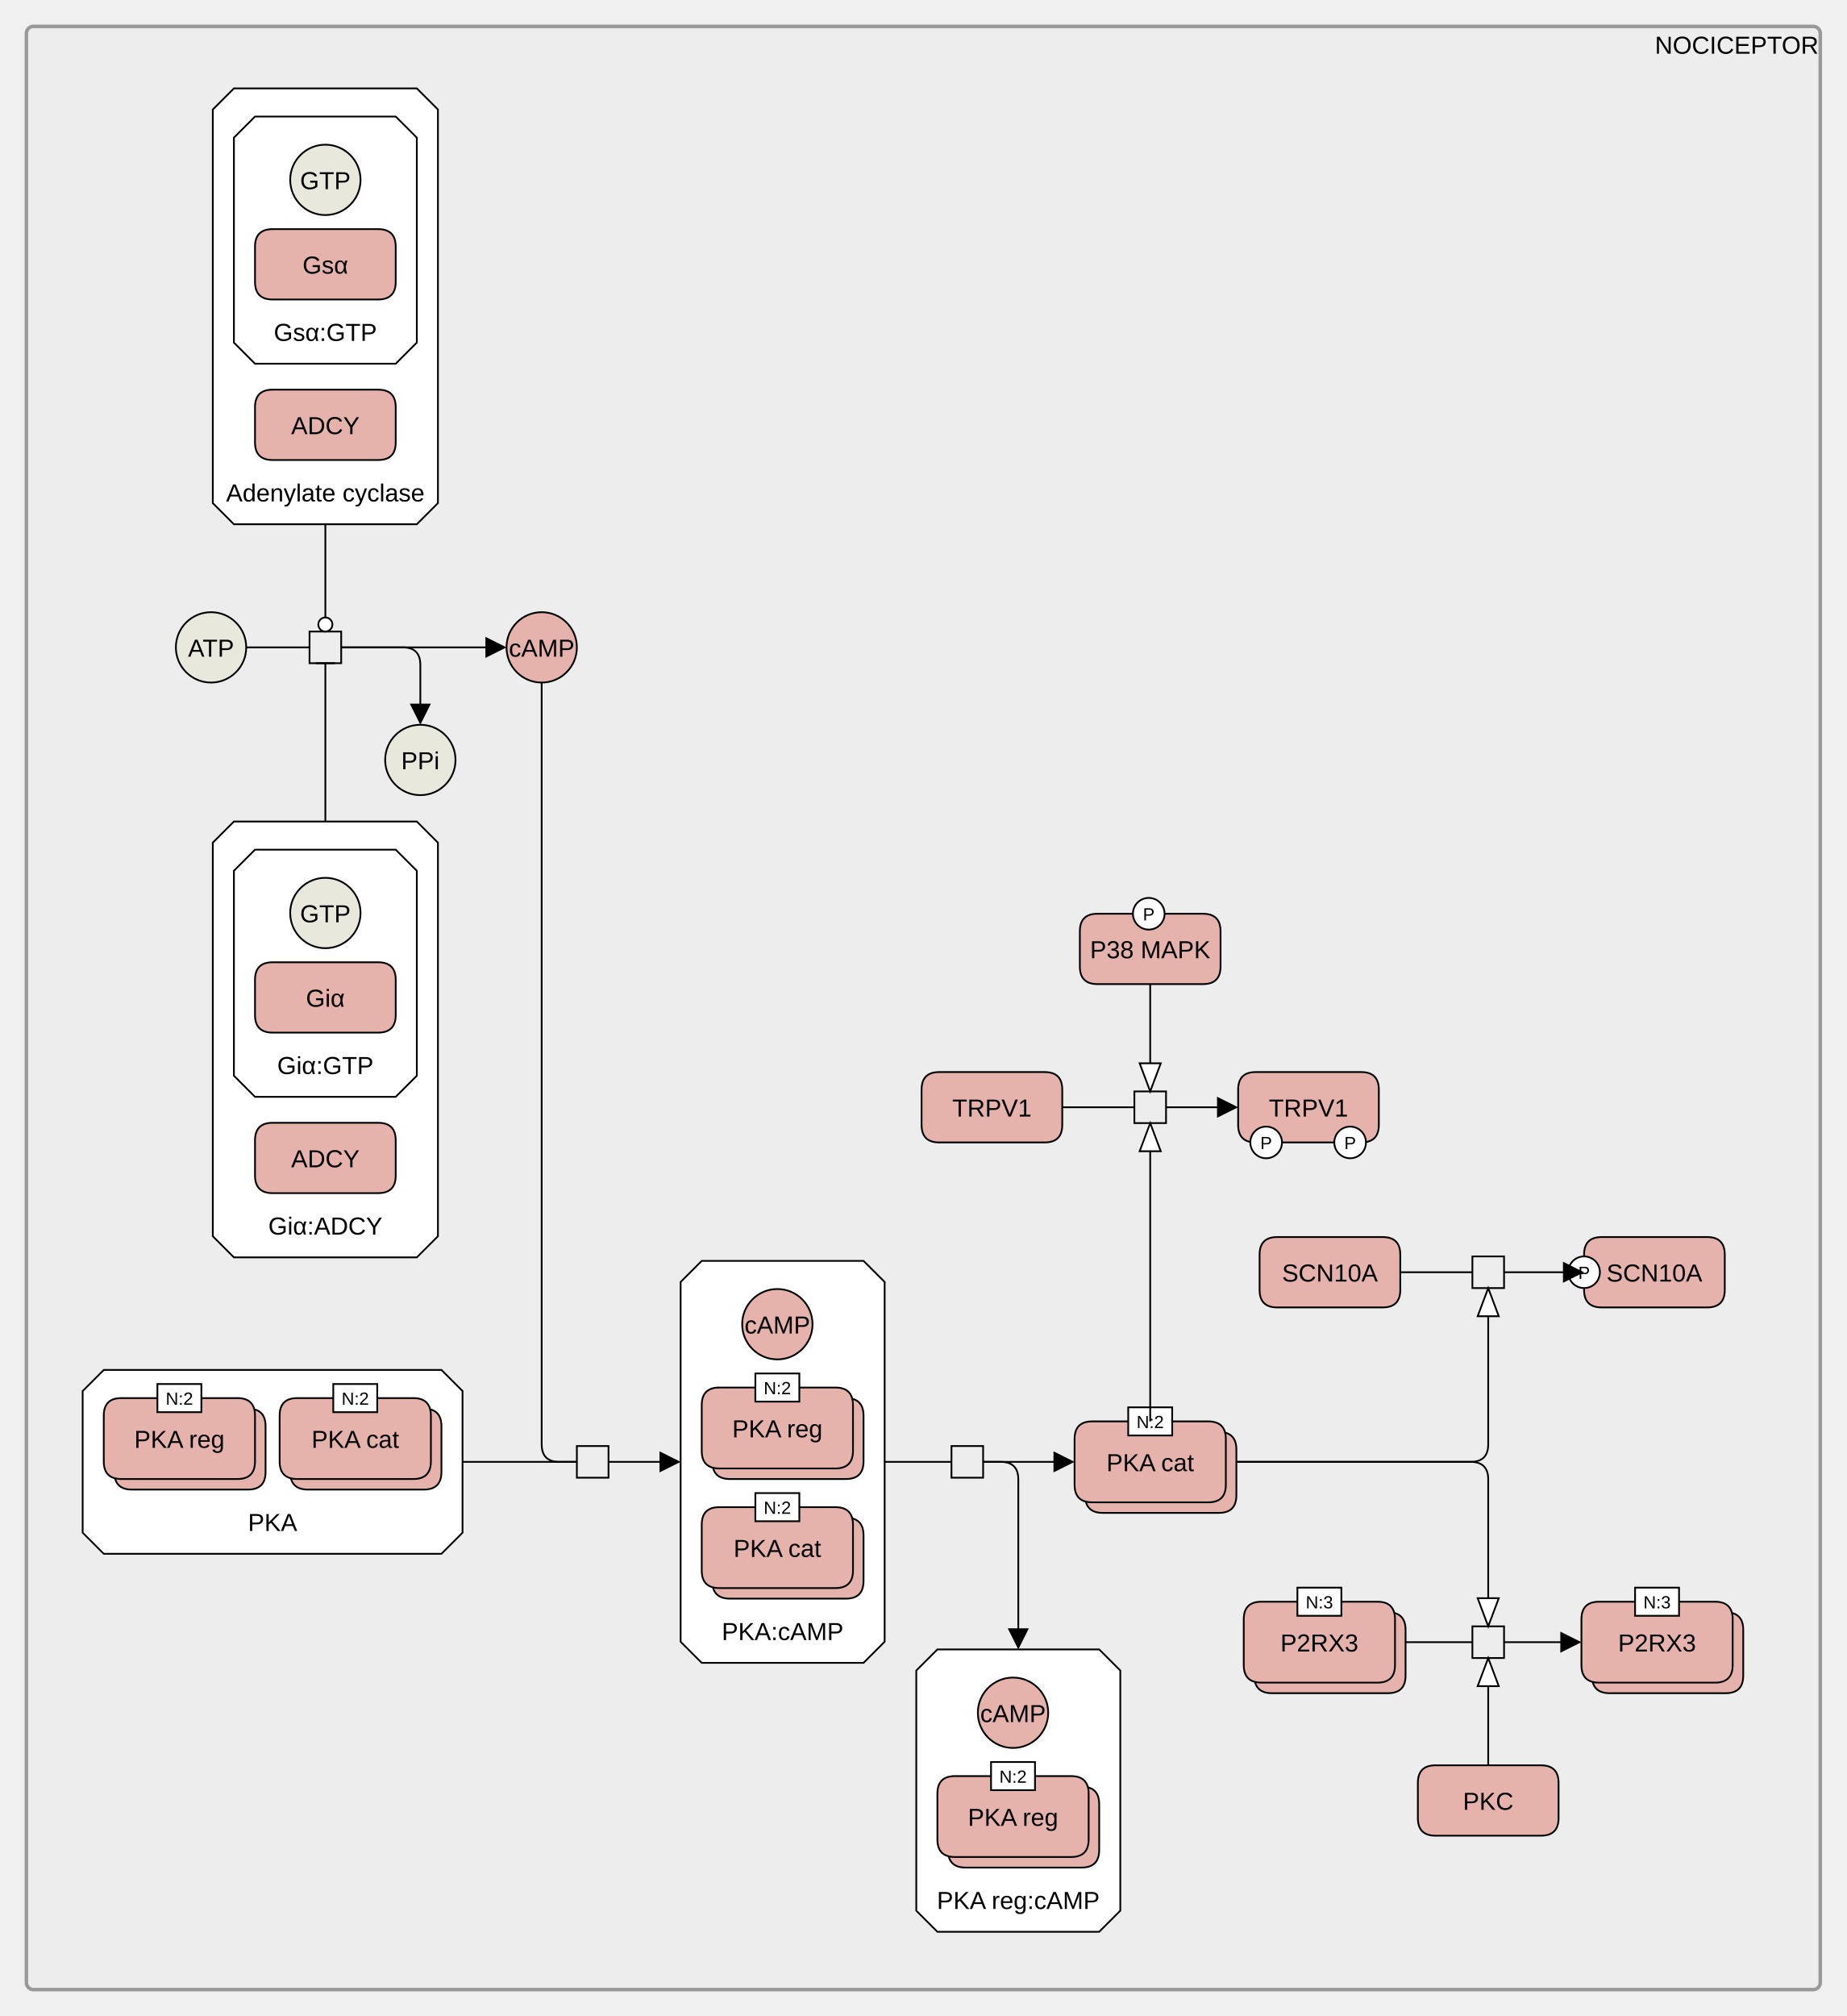
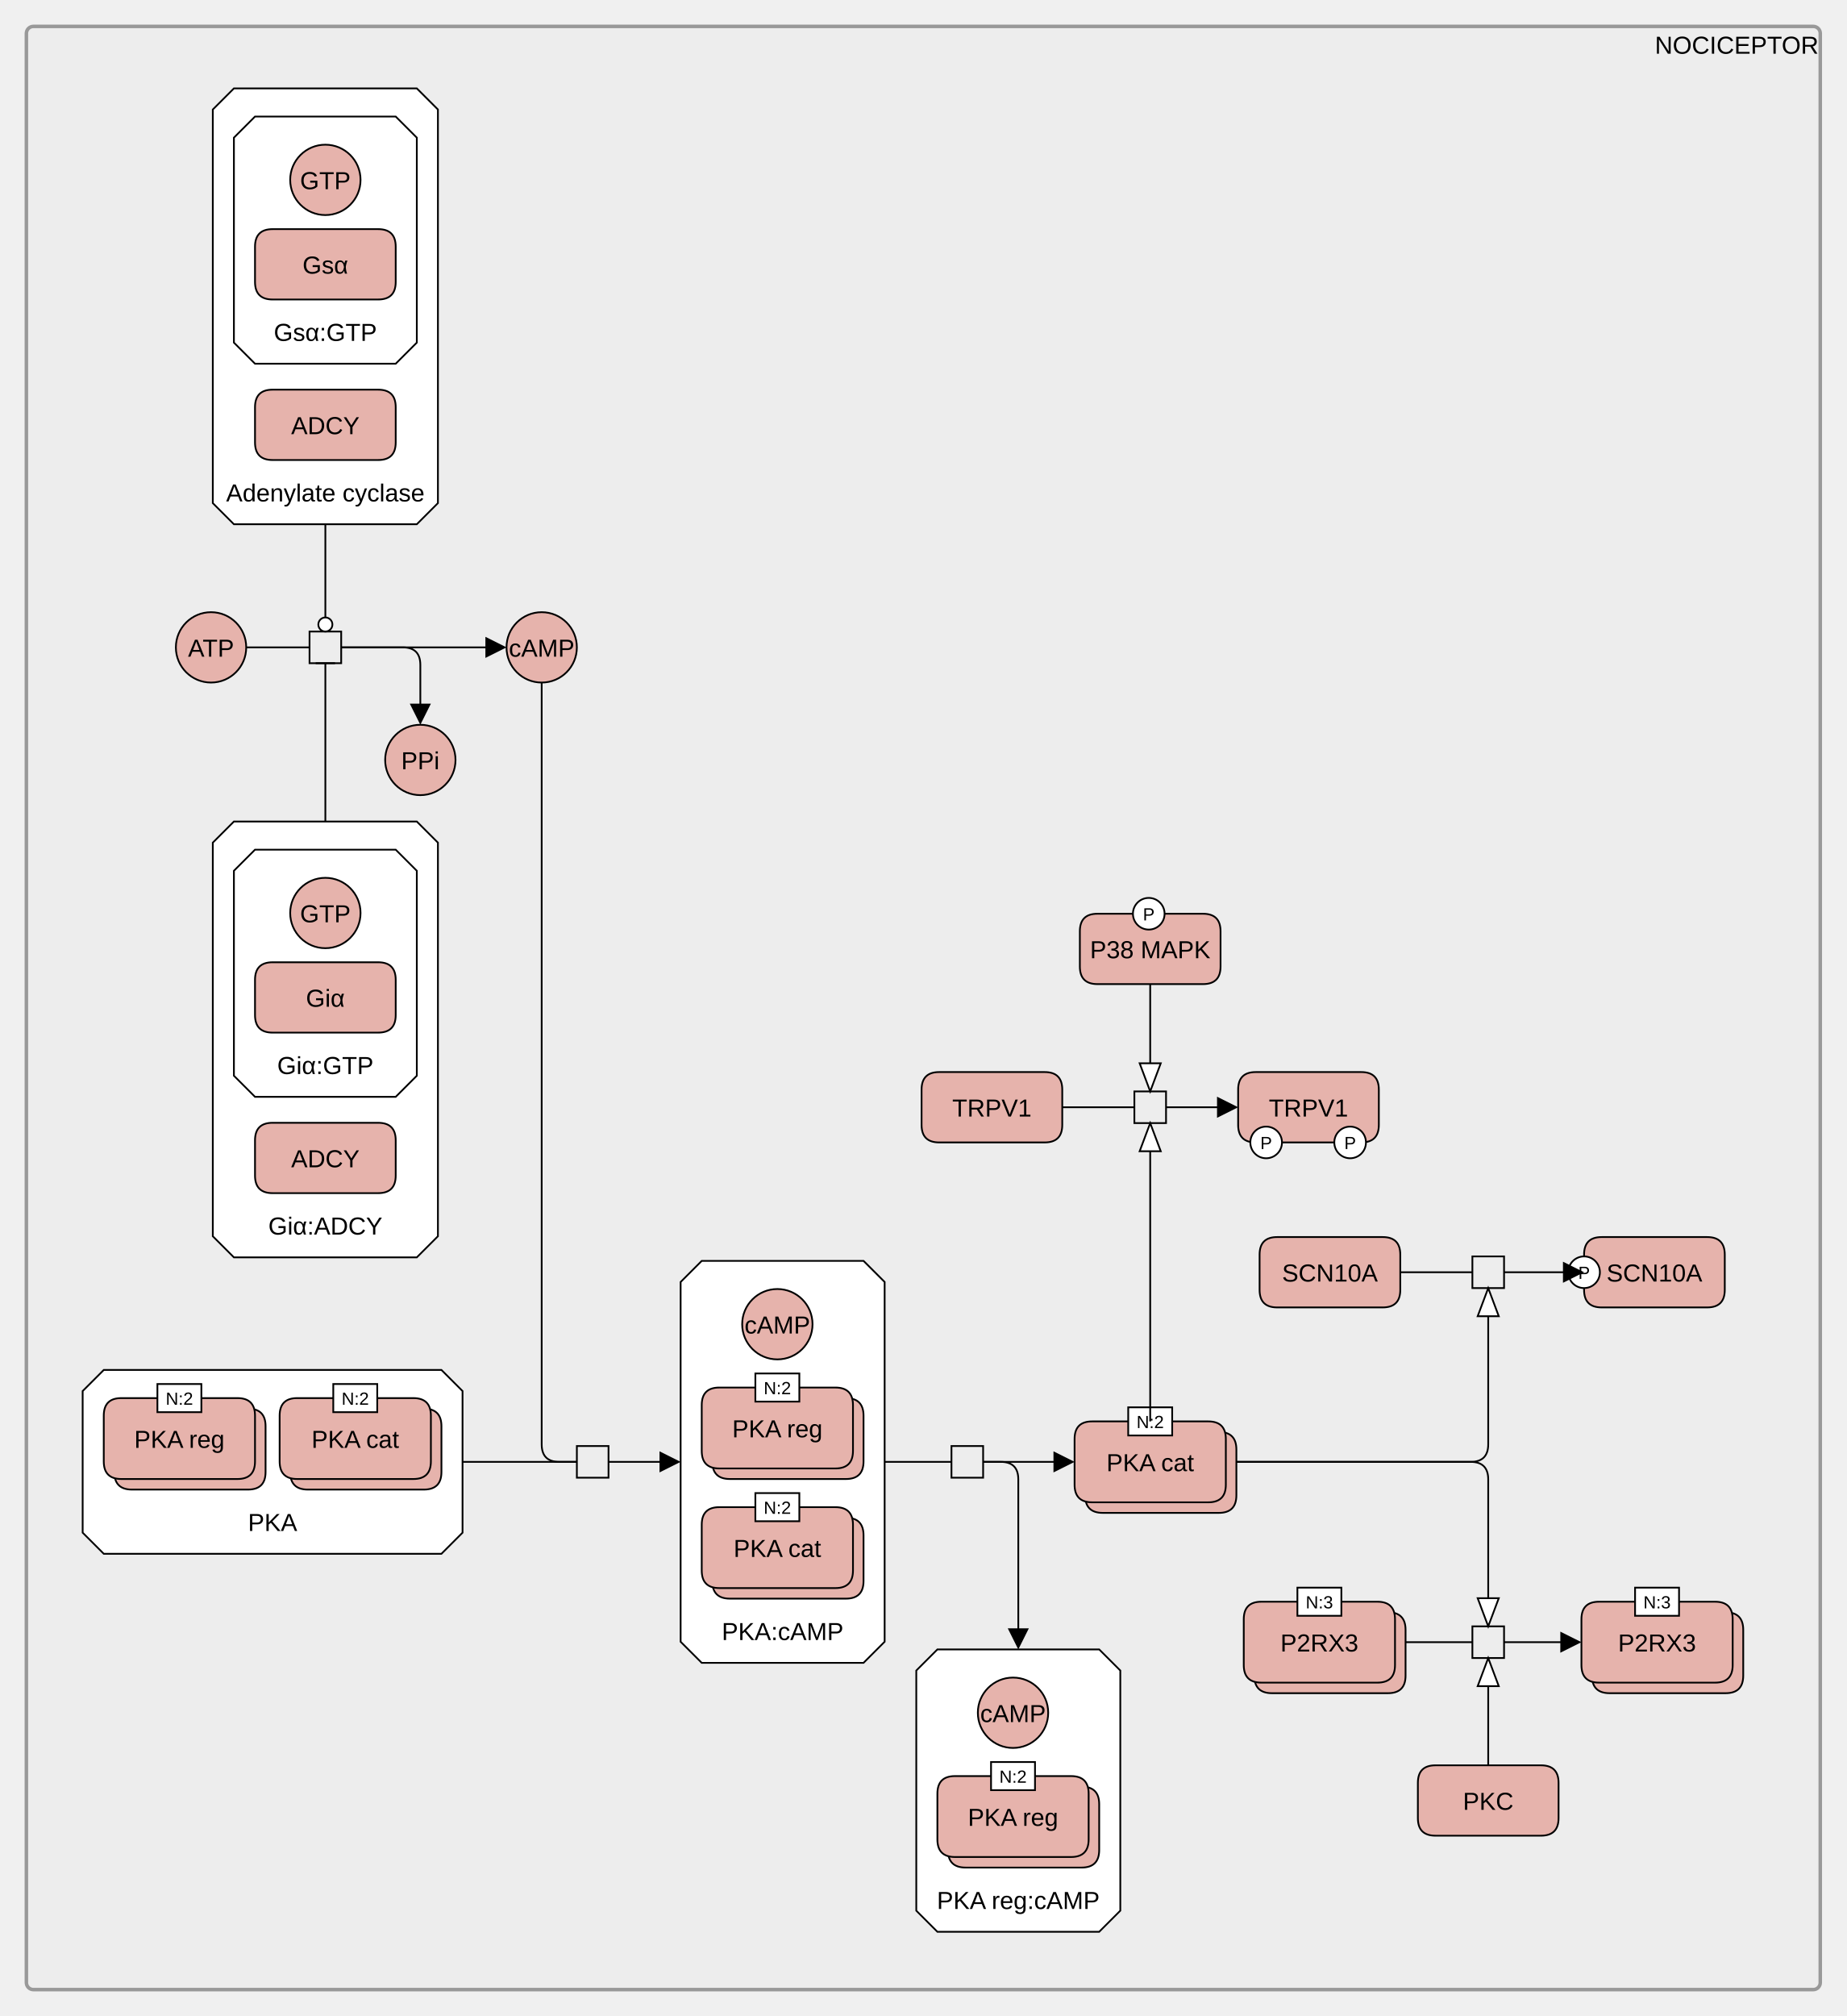
<svg xmlns="http://www.w3.org/2000/svg" width="1050" height="1146" viewBox="0 0 1050 1146" stroke-linecap="butt" stroke-miterlimit="10">
  <g transform="translate(-25,-25)">
    <path d="M40 44 C40 41.791 41.791 40 44 40 L1056 40 C1058.209 40 1060 41.791 1060 44 L1060 1152 C1060 1154.209 1058.209 1156 1056 1156 L44 1156 C41.791 1156 40 1154.209 40 1152 Z" fill="#999999" fill-opacity="0.031" stroke="none" />
    <path d="M40 44 C40 41.791 41.791 40 44 40 L1056 40 C1058.209 40 1060 41.791 1060 44 L1060 1152 C1060 1154.209 1058.209 1156 1056 1156 L44 1156 C41.791 1156 40 1154.209 40 1152 Z" fill="none" stroke="#999999" stroke-width="2" />
    <text x="1012.5" y="55.541" text-anchor="middle" font-family="'Dialog', Arial, Helvetica, sans-serif" font-size="14" fill="#000000" stroke="none" xml:space="preserve">NOCICEPTOR</text>
    <path d="M424 741.75 L516 741.75 L528 753.75 L528 958.25 L516 970.25 L424 970.25 L412 958.25 L412 753.75 Z" fill="#FFFFFF" stroke="none" />
    <path d="M424 741.75 L516 741.75 L528 753.75 L528 958.25 L516 970.25 L424 970.25 L412 958.25 L412 753.75 Z" fill="none" stroke="#000000" />
    <text x="470" y="957.291" text-anchor="middle" font-family="'Dialog', Arial, Helvetica, sans-serif" font-size="14" fill="#000000" stroke="none" xml:space="preserve">PKA:cAMP</text>
    <path d="M430 829.75 Q430 819.75 440 819.75 L506 819.75 Q516 819.75 516 829.75 L516 855.75 Q516 865.75 506 865.75 L440 865.75 Q430 865.75 430 855.75 Z" fill="#E6B3AC" stroke="none" />
    <path d="M430 829.75 Q430 819.75 440 819.75 L506 819.75 Q516 819.75 516 829.75 L516 855.75 Q516 865.75 506 865.75 L440 865.75 Q430 865.75 430 855.75 Z" fill="none" stroke="#000000" />
    <path d="M424 823.75 Q424 813.75 434 813.75 L500 813.75 Q510 813.75 510 823.75 L510 849.75 Q510 859.75 500 859.75 L434 859.75 Q424 859.75 424 849.75 Z" fill="#E6B3AC" stroke="none" />
    <path d="M424 823.75 Q424 813.75 434 813.75 L500 813.75 Q510 813.75 510 823.75 L510 849.75 Q510 859.75 500 859.75 L434 859.75 Q424 859.75 424 849.75 Z" fill="none" stroke="#000000" />
    <text x="467" y="842.041" text-anchor="middle" font-family="'Dialog', Arial, Helvetica, sans-serif" font-size="14" fill="#000000" stroke="none" xml:space="preserve">PKA reg</text>
    <path d="M454.5 805.75 L479.5 805.75 L479.5 821.75 L454.5 821.75 Z" fill="#FFFFFF" stroke="none" />
    <path d="M454.5 805.75 L479.5 805.75 L479.5 821.75 L454.5 821.75 Z" fill="none" stroke="#000000" />
    <text x="467" y="817.529" text-anchor="middle" font-family="'Dialog', Arial, Helvetica, sans-serif" font-size="10" fill="#000000" stroke="none" xml:space="preserve">N:2</text>
    <path d="M430 897.75 Q430 887.75 440 887.75 L506 887.75 Q516 887.75 516 897.75 L516 923.75 Q516 933.75 506 933.75 L440 933.75 Q430 933.75 430 923.75 Z" fill="#E6B3AC" stroke="none" />
    <path d="M430 897.75 Q430 887.75 440 887.75 L506 887.75 Q516 887.75 516 897.75 L516 923.75 Q516 933.75 506 933.75 L440 933.75 Q430 933.75 430 923.75 Z" fill="none" stroke="#000000" />
    <path d="M424 891.75 Q424 881.75 434 881.75 L500 881.75 Q510 881.75 510 891.75 L510 917.75 Q510 927.75 500 927.75 L434 927.75 Q424 927.75 424 917.75 Z" fill="#E6B3AC" stroke="none" />
    <path d="M424 891.75 Q424 881.75 434 881.75 L500 881.75 Q510 881.75 510 891.75 L510 917.75 Q510 927.75 500 927.75 L434 927.75 Q424 927.75 424 917.75 Z" fill="none" stroke="#000000" />
    <text x="467" y="910.041" text-anchor="middle" font-family="'Dialog', Arial, Helvetica, sans-serif" font-size="14" fill="#000000" stroke="none" xml:space="preserve">PKA cat</text>
    <path d="M454.5 873.75 L479.5 873.75 L479.5 889.75 L454.5 889.75 Z" fill="#FFFFFF" stroke="none" />
    <path d="M454.5 873.75 L479.5 873.75 L479.5 889.75 L454.5 889.75 Z" fill="none" stroke="#000000" />
    <text x="467" y="885.529" text-anchor="middle" font-family="'Dialog', Arial, Helvetica, sans-serif" font-size="10" fill="#000000" stroke="none" xml:space="preserve">N:2</text>
    <path d="M447 777.75 C447 766.704 455.954 757.75 467 757.75 L467 757.75 C478.046 757.75 487 766.704 487 777.75 L487 777.75 C487 788.796 478.046 797.75 467 797.75 L467 797.75 C455.954 797.75 447 788.796 447 777.75 Z" fill="#E6B3AC" stroke="none" />
    <path d="M447 777.75 C447 766.704 455.954 757.75 467 757.75 L467 757.75 C478.046 757.75 487 766.704 487 777.75 L487 777.75 C487 788.796 478.046 797.75 467 797.75 L467 797.75 C455.954 797.75 447 788.796 447 777.75 Z" fill="none" stroke="#000000" />
    <text x="467" y="783.041" text-anchor="middle" font-family="'Dialog', Arial, Helvetica, sans-serif" font-size="14" fill="#000000" stroke="none" xml:space="preserve">cAMP</text>
    <path d="M558 962.622 L650 962.622 L662 974.622 L662 1111.122 L650 1123.122 L558 1123.122 L546 1111.122 L546 974.622 Z" fill="#FFFFFF" stroke="none" />
    <path d="M558 962.622 L650 962.622 L662 974.622 L662 1111.122 L650 1123.122 L558 1123.122 L546 1111.122 L546 974.622 Z" fill="none" stroke="#000000" />
    <text x="604" y="1110.164" text-anchor="middle" font-family="'Dialog', Arial, Helvetica, sans-serif" font-size="14" fill="#000000" stroke="none" xml:space="preserve">PKA reg:cAMP</text>
    <path d="M581 998.622 C581 987.576 589.954 978.622 601 978.622 L601 978.622 C612.046 978.622 621 987.576 621 998.622 L621 998.622 C621 1009.668 612.046 1018.622 601 1018.622 L601 1018.622 C589.954 1018.622 581 1009.668 581 998.622 Z" fill="#E6B3AC" stroke="none" />
    <path d="M581 998.622 C581 987.576 589.954 978.622 601 978.622 L601 978.622 C612.046 978.622 621 987.576 621 998.622 L621 998.622 C621 1009.668 612.046 1018.622 601 1018.622 L601 1018.622 C589.954 1018.622 581 1009.668 581 998.622 Z" fill="none" stroke="#000000" />
    <text x="601" y="1003.914" text-anchor="middle" font-family="'Dialog', Arial, Helvetica, sans-serif" font-size="14" fill="#000000" stroke="none" xml:space="preserve">cAMP</text>
    <path d="M564 1050.622 Q564 1040.622 574 1040.622 L640 1040.622 Q650 1040.622 650 1050.622 L650 1076.622 Q650 1086.622 640 1086.622 L574 1086.622 Q564 1086.622 564 1076.622 Z" fill="#E6B3AC" stroke="none" />
    <path d="M564 1050.622 Q564 1040.622 574 1040.622 L640 1040.622 Q650 1040.622 650 1050.622 L650 1076.622 Q650 1086.622 640 1086.622 L574 1086.622 Q564 1086.622 564 1076.622 Z" fill="none" stroke="#000000" />
    <path d="M558 1044.622 Q558 1034.622 568 1034.622 L634 1034.622 Q644 1034.622 644 1044.622 L644 1070.622 Q644 1080.622 634 1080.622 L568 1080.622 Q558 1080.622 558 1070.622 Z" fill="#E6B3AC" stroke="none" />
    <path d="M558 1044.622 Q558 1034.622 568 1034.622 L634 1034.622 Q644 1034.622 644 1044.622 L644 1070.622 Q644 1080.622 634 1080.622 L568 1080.622 Q558 1080.622 558 1070.622 Z" fill="none" stroke="#000000" />
    <text x="601" y="1062.914" text-anchor="middle" font-family="'Dialog', Arial, Helvetica, sans-serif" font-size="14" fill="#000000" stroke="none" xml:space="preserve">PKA reg</text>
    <path d="M588.5 1026.622 L613.5 1026.622 L613.5 1042.622 L588.5 1042.622 Z" fill="#FFFFFF" stroke="none" />
    <path d="M588.5 1026.622 L613.5 1026.622 L613.5 1042.622 L588.5 1042.622 Z" fill="none" stroke="#000000" />
    <text x="601" y="1038.402" text-anchor="middle" font-family="'Dialog', Arial, Helvetica, sans-serif" font-size="10" fill="#000000" stroke="none" xml:space="preserve">N:2</text>
    <path d="M84 803.75 L276 803.75 L288 815.75 L288 896.25 L276 908.25 L84 908.25 L72 896.25 L72 815.75 Z" fill="#FFFFFF" stroke="none" />
    <path d="M84 803.75 L276 803.75 L288 815.75 L288 896.25 L276 908.25 L84 908.25 L72 896.25 L72 815.75 Z" fill="none" stroke="#000000" />
    <text x="180" y="895.291" text-anchor="middle" font-family="'Dialog', Arial, Helvetica, sans-serif" font-size="14" fill="#000000" stroke="none" xml:space="preserve">PKA</text>
    <path d="M90 835.75 Q90 825.75 100 825.75 L166 825.75 Q176 825.75 176 835.75 L176 861.75 Q176 871.75 166 871.75 L100 871.75 Q90 871.75 90 861.75 Z" fill="#E6B3AC" stroke="none" />
    <path d="M90 835.75 Q90 825.75 100 825.75 L166 825.75 Q176 825.75 176 835.75 L176 861.75 Q176 871.75 166 871.75 L100 871.75 Q90 871.75 90 861.75 Z" fill="none" stroke="#000000" />
    <path d="M84 829.75 Q84 819.75 94 819.75 L160 819.75 Q170 819.75 170 829.75 L170 855.75 Q170 865.75 160 865.75 L94 865.75 Q84 865.75 84 855.75 Z" fill="#E6B3AC" stroke="none" />
    <path d="M84 829.75 Q84 819.75 94 819.75 L160 819.75 Q170 819.75 170 829.75 L170 855.75 Q170 865.75 160 865.75 L94 865.75 Q84 865.75 84 855.75 Z" fill="none" stroke="#000000" />
    <text x="127" y="848.041" text-anchor="middle" font-family="'Dialog', Arial, Helvetica, sans-serif" font-size="14" fill="#000000" stroke="none" xml:space="preserve">PKA reg</text>
    <path d="M114.5 811.75 L139.5 811.75 L139.5 827.75 L114.5 827.75 Z" fill="#FFFFFF" stroke="none" />
    <path d="M114.5 811.75 L139.5 811.75 L139.5 827.75 L114.5 827.75 Z" fill="none" stroke="#000000" />
    <text x="127" y="823.529" text-anchor="middle" font-family="'Dialog', Arial, Helvetica, sans-serif" font-size="10" fill="#000000" stroke="none" xml:space="preserve">N:2</text>
    <path d="M190 835.75 Q190 825.75 200 825.75 L266 825.75 Q276 825.75 276 835.75 L276 861.75 Q276 871.75 266 871.75 L200 871.75 Q190 871.75 190 861.75 Z" fill="#E6B3AC" stroke="none" />
    <path d="M190 835.75 Q190 825.75 200 825.75 L266 825.75 Q276 825.75 276 835.75 L276 861.75 Q276 871.75 266 871.75 L200 871.75 Q190 871.75 190 861.75 Z" fill="none" stroke="#000000" />
    <path d="M184 829.75 Q184 819.75 194 819.75 L260 819.75 Q270 819.75 270 829.75 L270 855.75 Q270 865.75 260 865.75 L194 865.75 Q184 865.75 184 855.75 Z" fill="#E6B3AC" stroke="none" />
    <path d="M184 829.75 Q184 819.75 194 819.75 L260 819.75 Q270 819.75 270 829.75 L270 855.75 Q270 865.75 260 865.75 L194 865.75 Q184 865.75 184 855.75 Z" fill="none" stroke="#000000" />
    <text x="227" y="848.041" text-anchor="middle" font-family="'Dialog', Arial, Helvetica, sans-serif" font-size="14" fill="#000000" stroke="none" xml:space="preserve">PKA cat</text>
    <path d="M214.5 811.75 L239.5 811.75 L239.5 827.75 L214.5 827.75 Z" fill="#FFFFFF" stroke="none" />
    <path d="M214.5 811.75 L239.5 811.75 L239.5 827.75 L214.5 827.75 Z" fill="none" stroke="#000000" />
    <text x="227" y="823.529" text-anchor="middle" font-family="'Dialog', Arial, Helvetica, sans-serif" font-size="10" fill="#000000" stroke="none" xml:space="preserve">N:2</text>
    <path d="M158 75.25 L262 75.25 L274 87.25 L274 311 L262 323 L158 323 L146 311 L146 87.25 Z" fill="#FFFFFF" stroke="none" />
    <path d="M158 75.25 L262 75.25 L274 87.25 L274 311 L262 323 L158 323 L146 311 L146 87.25 Z" fill="none" stroke="#000000" />
    <text x="210" y="310.041" text-anchor="middle" font-family="'Dialog', Arial, Helvetica, sans-serif" font-size="14" fill="#000000" stroke="none" xml:space="preserve">Adenylate cyclase</text>
    <path d="M170 256.5 Q170 246.5 180 246.5 L240 246.5 Q250 246.5 250 256.5 L250 276.5 Q250 286.5 240 286.5 L180 286.5 Q170 286.5 170 276.5 Z" fill="#E6B3AC" stroke="none" />
    <path d="M170 256.5 Q170 246.5 180 246.5 L240 246.5 Q250 246.5 250 256.5 L250 276.5 Q250 286.5 240 286.5 L180 286.5 Q170 286.5 170 276.5 Z" fill="none" stroke="#000000" />
    <text x="210" y="271.791" text-anchor="middle" font-family="'Dialog', Arial, Helvetica, sans-serif" font-size="14" fill="#000000" stroke="none" xml:space="preserve">ADCY</text>
    <path d="M170 91.25 L250 91.25 L262 103.25 L262 219.75 L250 231.75 L170 231.75 L158 219.75 L158 103.25 Z" fill="#FFFFFF" stroke="none" />
    <path d="M170 91.25 L250 91.25 L262 103.25 L262 219.75 L250 231.75 L170 231.75 L158 219.75 L158 103.25 Z" fill="none" stroke="#000000" />
    <text x="210" y="218.791" text-anchor="middle" font-family="'Dialog', Arial, Helvetica, sans-serif" font-size="14" fill="#000000" stroke="none" xml:space="preserve">Gsα:GTP</text>
    <path d="M170 165.25 Q170 155.25 180 155.25 L240 155.25 Q250 155.25 250 165.25 L250 185.25 Q250 195.25 240 195.25 L180 195.25 Q170 195.25 170 185.25 Z" fill="#E6B3AC" stroke="none" />
    <path d="M170 165.25 Q170 155.25 180 155.25 L240 155.25 Q250 155.25 250 165.25 L250 185.25 Q250 195.25 240 195.25 L180 195.25 Q170 195.25 170 185.25 Z" fill="none" stroke="#000000" />
    <text x="210" y="180.541" text-anchor="middle" font-family="'Dialog', Arial, Helvetica, sans-serif" font-size="14" fill="#000000" stroke="none" xml:space="preserve">Gsα</text>
-     <path d="M190 127.25 C190 116.204 198.954 107.25 210 107.25 L210 107.25 C221.046 107.25 230 116.204 230 127.25 L230 127.25 C230 138.296 221.046 147.25 210 147.25 L210 147.25 C198.954 147.25 190 138.296 190 127.25 Z" fill="#E8E8DD" stroke="none" />
+     <path d="M190 127.25 C190 116.204 198.954 107.25 210 107.25 L210 107.25 C221.046 107.25 230 116.204 230 127.25 L230 127.25 C230 138.296 221.046 147.25 210 147.25 L210 147.25 C198.954 147.25 190 138.296 190 127.25 Z" fill="#E6B3AC" stroke="none" />
    <path d="M190 127.25 C190 116.204 198.954 107.25 210 107.25 L210 107.25 C221.046 107.25 230 116.204 230 127.25 L230 127.25 C230 138.296 221.046 147.25 210 147.25 L210 147.25 C198.954 147.25 190 138.296 190 127.25 Z" fill="none" stroke="#000000" />
    <text x="210" y="132.541" text-anchor="middle" font-family="'Dialog', Arial, Helvetica, sans-serif" font-size="14" fill="#000000" stroke="none" xml:space="preserve">GTP</text>
    <path d="M158 492 L262 492 L274 504 L274 727.75 L262 739.75 L158 739.75 L146 727.75 L146 504 Z" fill="#FFFFFF" stroke="none" />
    <path d="M158 492 L262 492 L274 504 L274 727.75 L262 739.75 L158 739.75 L146 727.75 L146 504 Z" fill="none" stroke="#000000" />
    <text x="210" y="726.791" text-anchor="middle" font-family="'Dialog', Arial, Helvetica, sans-serif" font-size="14" fill="#000000" stroke="none" xml:space="preserve">Giα:ADCY</text>
    <path d="M170 673.25 Q170 663.25 180 663.25 L240 663.25 Q250 663.25 250 673.25 L250 693.25 Q250 703.25 240 703.25 L180 703.25 Q170 703.25 170 693.25 Z" fill="#E6B3AC" stroke="none" />
    <path d="M170 673.25 Q170 663.25 180 663.25 L240 663.25 Q250 663.25 250 673.25 L250 693.25 Q250 703.25 240 703.25 L180 703.25 Q170 703.25 170 693.25 Z" fill="none" stroke="#000000" />
    <text x="210" y="688.541" text-anchor="middle" font-family="'Dialog', Arial, Helvetica, sans-serif" font-size="14" fill="#000000" stroke="none" xml:space="preserve">ADCY</text>
    <path d="M170 508 L250 508 L262 520 L262 636.5 L250 648.5 L170 648.5 L158 636.5 L158 520 Z" fill="#FFFFFF" stroke="none" />
    <path d="M170 508 L250 508 L262 520 L262 636.5 L250 648.5 L170 648.5 L158 636.5 L158 520 Z" fill="none" stroke="#000000" />
    <text x="210" y="635.541" text-anchor="middle" font-family="'Dialog', Arial, Helvetica, sans-serif" font-size="14" fill="#000000" stroke="none" xml:space="preserve">Giα:GTP</text>
    <path d="M170 582 Q170 572 180 572 L240 572 Q250 572 250 582 L250 602 Q250 612 240 612 L180 612 Q170 612 170 602 Z" fill="#E6B3AC" stroke="none" />
    <path d="M170 582 Q170 572 180 572 L240 572 Q250 572 250 582 L250 602 Q250 612 240 612 L180 612 Q170 612 170 602 Z" fill="none" stroke="#000000" />
    <text x="210" y="597.291" text-anchor="middle" font-family="'Dialog', Arial, Helvetica, sans-serif" font-size="14" fill="#000000" stroke="none" xml:space="preserve">Giα</text>
-     <path d="M190 544 C190 532.954 198.954 524 210 524 L210 524 C221.046 524 230 532.954 230 544 L230 544 C230 555.046 221.046 564 210 564 L210 564 C198.954 564 190 555.046 190 544 Z" fill="#E8E8DD" stroke="none" />
+     <path d="M190 544 C190 532.954 198.954 524 210 524 L210 524 C221.046 524 230 532.954 230 544 L230 544 C230 555.046 221.046 564 210 564 L210 564 C198.954 564 190 555.046 190 544 Z" fill="#E6B3AC" stroke="none" />
    <path d="M190 544 C190 532.954 198.954 524 210 524 L210 524 C221.046 524 230 532.954 230 544 L230 544 C230 555.046 221.046 564 210 564 L210 564 C198.954 564 190 555.046 190 544 Z" fill="none" stroke="#000000" />
    <text x="210" y="549.291" text-anchor="middle" font-family="'Dialog', Arial, Helvetica, sans-serif" font-size="14" fill="#000000" stroke="none" xml:space="preserve">GTP</text>
    <path d="M313 393 C313 381.954 321.954 373 333 373 L333 373 C344.046 373 353 381.954 353 393 L353 393 C353 404.046 344.046 413 333 413 L333 413 C321.954 413 313 404.046 313 393 Z" fill="#E6B3AC" stroke="none" />
    <path d="M313 393 C313 381.954 321.954 373 333 373 L333 373 C344.046 373 353 381.954 353 393 L353 393 C353 404.046 344.046 413 333 413 L333 413 C321.954 413 313 404.046 313 393 Z" fill="none" stroke="#000000" />
    <text x="333" y="398.291" text-anchor="middle" font-family="'Dialog', Arial, Helvetica, sans-serif" font-size="14" fill="#000000" stroke="none" xml:space="preserve">cAMP</text>
-     <path d="M125 393 C125 381.954 133.954 373 145 373 L145 373 C156.046 373 165 381.954 165 393 L165 393 C165 404.046 156.046 413 145 413 L145 413 C133.954 413 125 404.046 125 393 Z" fill="#E8E8DD" stroke="none" />
+     <path d="M125 393 C125 381.954 133.954 373 145 373 L145 373 C156.046 373 165 381.954 165 393 L165 393 C165 404.046 156.046 413 145 413 L145 413 C133.954 413 125 404.046 125 393 Z" fill="#E6B3AC" stroke="none" />
    <path d="M125 393 C125 381.954 133.954 373 145 373 L145 373 C156.046 373 165 381.954 165 393 L165 393 C165 404.046 156.046 413 145 413 L145 413 C133.954 413 125 404.046 125 393 Z" fill="none" stroke="#000000" />
    <text x="145" y="398.291" text-anchor="middle" font-family="'Dialog', Arial, Helvetica, sans-serif" font-size="14" fill="#000000" stroke="none" xml:space="preserve">ATP</text>
-     <path d="M244 457 C244 445.954 252.954 437 264 437 L264 437 C275.046 437 284 445.954 284 457 L284 457 C284 468.046 275.046 477 264 477 L264 477 C252.954 477 244 468.046 244 457 Z" fill="#E8E8DD" stroke="none" />
+     <path d="M244 457 C244 445.954 252.954 437 264 437 L264 437 C275.046 437 284 445.954 284 457 L284 457 C284 468.046 275.046 477 264 477 L264 477 C252.954 477 244 468.046 244 457 Z" fill="#E6B3AC" stroke="none" />
    <path d="M244 457 C244 445.954 252.954 437 264 437 L264 437 C275.046 437 284 445.954 284 457 L284 457 C284 468.046 275.046 477 264 477 L264 477 C252.954 477 244 468.046 244 457 Z" fill="none" stroke="#000000" />
    <text x="264" y="462.291" text-anchor="middle" font-family="'Dialog', Arial, Helvetica, sans-serif" font-size="14" fill="#000000" stroke="none" xml:space="preserve">PPi</text>
    <path d="M642 849 Q642 839 652 839 L718 839 Q728 839 728 849 L728 875 Q728 885 718 885 L652 885 Q642 885 642 875 Z" fill="#E6B3AC" stroke="none" />
    <path d="M642 849 Q642 839 652 839 L718 839 Q728 839 728 849 L728 875 Q728 885 718 885 L652 885 Q642 885 642 875 Z" fill="none" stroke="#000000" />
    <path d="M636 843 Q636 833 646 833 L712 833 Q722 833 722 843 L722 869 Q722 879 712 879 L646 879 Q636 879 636 869 Z" fill="#E6B3AC" stroke="none" />
    <path d="M636 843 Q636 833 646 833 L712 833 Q722 833 722 843 L722 869 Q722 879 712 879 L646 879 Q636 879 636 869 Z" fill="none" stroke="#000000" />
    <text x="679" y="861.291" text-anchor="middle" font-family="'Dialog', Arial, Helvetica, sans-serif" font-size="14" fill="#000000" stroke="none" xml:space="preserve">PKA cat</text>
    <path d="M666.5 825 L691.5 825 L691.5 841 L666.5 841 Z" fill="#FFFFFF" stroke="none" />
    <path d="M666.5 825 L691.5 825 L691.5 841 L666.5 841 Z" fill="none" stroke="#000000" />
    <text x="679" y="836.779" text-anchor="middle" font-family="'Dialog', Arial, Helvetica, sans-serif" font-size="10" fill="#000000" stroke="none" xml:space="preserve">N:2</text>
    <path d="M729 644.422 Q729 634.422 739 634.422 L799 634.422 Q809 634.422 809 644.422 L809 664.422 Q809 674.422 799 674.422 L739 674.422 Q729 674.422 729 664.422 Z" fill="#E6B3AC" stroke="none" />
    <path d="M729 644.422 Q729 634.422 739 634.422 L799 634.422 Q809 634.422 809 644.422 L809 664.422 Q809 674.422 799 674.422 L739 674.422 Q729 674.422 729 664.422 Z" fill="none" stroke="#000000" />
    <text x="769" y="659.713" text-anchor="middle" font-family="'Dialog', Arial, Helvetica, sans-serif" font-size="14" fill="#000000" stroke="none" xml:space="preserve">TRPV1</text>
    <path d="M735.928 674.422 C735.928 669.452 739.957 665.422 744.928 665.422 L744.928 665.422 C749.898 665.422 753.928 669.452 753.928 674.422 L753.928 674.422 C753.928 679.393 749.898 683.422 744.928 683.422 L744.928 683.422 C739.957 683.422 735.928 679.393 735.928 674.422 Z" fill="#FFFFFF" stroke="none" />
    <path d="M735.928 674.422 C735.928 669.452 739.957 665.422 744.928 665.422 L744.928 665.422 C749.898 665.422 753.928 669.452 753.928 674.422 L753.928 674.422 C753.928 679.393 749.898 683.422 744.928 683.422 L744.928 683.422 C739.957 683.422 735.928 679.393 735.928 674.422 Z" fill="none" stroke="#000000" />
    <text x="744.928" y="678.202" text-anchor="middle" font-family="'Dialog', Arial, Helvetica, sans-serif" font-size="10" fill="#000000" stroke="none" xml:space="preserve">P</text>
    <path d="M783.677 674.422 C783.677 669.452 787.706 665.422 792.677 665.422 L792.677 665.422 C797.647 665.422 801.677 669.452 801.677 674.422 L801.677 674.422 C801.677 679.393 797.647 683.422 792.677 683.422 L792.677 683.422 C787.706 683.422 783.677 679.393 783.677 674.422 Z" fill="#FFFFFF" stroke="none" />
    <path d="M783.677 674.422 C783.677 669.452 787.706 665.422 792.677 665.422 L792.677 665.422 C797.647 665.422 801.677 669.452 801.677 674.422 L801.677 674.422 C801.677 679.393 797.647 683.422 792.677 683.422 L792.677 683.422 C787.706 683.422 783.677 679.393 783.677 674.422 Z" fill="none" stroke="#000000" />
    <text x="792.677" y="678.202" text-anchor="middle" font-family="'Dialog', Arial, Helvetica, sans-serif" font-size="10" fill="#000000" stroke="none" xml:space="preserve">P</text>
    <path d="M549 644.422 Q549 634.422 559 634.422 L619 634.422 Q629 634.422 629 644.422 L629 664.422 Q629 674.422 619 674.422 L559 674.422 Q549 674.422 549 664.422 Z" fill="#E6B3AC" stroke="none" />
    <path d="M549 644.422 Q549 634.422 559 634.422 L619 634.422 Q629 634.422 629 644.422 L629 664.422 Q629 674.422 619 674.422 L559 674.422 Q549 674.422 549 664.422 Z" fill="none" stroke="#000000" />
    <text x="589" y="659.713" text-anchor="middle" font-family="'Dialog', Arial, Helvetica, sans-serif" font-size="14" fill="#000000" stroke="none" xml:space="preserve">TRPV1</text>
    <path d="M930.195 951.5 Q930.195 941.5 940.195 941.5 L1006.195 941.5 Q1016.195 941.5 1016.195 951.5 L1016.195 977.5 Q1016.195 987.5 1006.195 987.5 L940.195 987.5 Q930.195 987.5 930.195 977.5 Z" fill="#E6B3AC" stroke="none" />
    <path d="M930.195 951.5 Q930.195 941.5 940.195 941.5 L1006.195 941.5 Q1016.195 941.5 1016.195 951.5 L1016.195 977.5 Q1016.195 987.5 1006.195 987.5 L940.195 987.5 Q930.195 987.5 930.195 977.5 Z" fill="none" stroke="#000000" />
    <path d="M924.195 945.5 Q924.195 935.5 934.195 935.5 L1000.195 935.5 Q1010.195 935.5 1010.195 945.5 L1010.195 971.5 Q1010.195 981.5 1000.195 981.5 L934.195 981.5 Q924.195 981.5 924.195 971.5 Z" fill="#E6B3AC" stroke="none" />
    <path d="M924.195 945.5 Q924.195 935.5 934.195 935.5 L1000.195 935.5 Q1010.195 935.5 1010.195 945.5 L1010.195 971.5 Q1010.195 981.5 1000.195 981.5 L934.195 981.5 Q924.195 981.5 924.195 971.5 Z" fill="none" stroke="#000000" />
    <text x="967.195" y="963.791" text-anchor="middle" font-family="'Dialog', Arial, Helvetica, sans-serif" font-size="14" fill="#000000" stroke="none" xml:space="preserve">P2RX3</text>
    <path d="M954.695 927.5 L979.695 927.5 L979.695 943.5 L954.695 943.5 Z" fill="#FFFFFF" stroke="none" />
    <path d="M954.695 927.5 L979.695 927.5 L979.695 943.5 L954.695 943.5 Z" fill="none" stroke="#000000" />
    <text x="967.195" y="939.279" text-anchor="middle" font-family="'Dialog', Arial, Helvetica, sans-serif" font-size="10" fill="#000000" stroke="none" xml:space="preserve">N:3</text>
    <path d="M738.195 951.5 Q738.195 941.5 748.195 941.5 L814.195 941.5 Q824.195 941.5 824.195 951.5 L824.195 977.5 Q824.195 987.5 814.195 987.5 L748.195 987.5 Q738.195 987.5 738.195 977.5 Z" fill="#E6B3AC" stroke="none" />
    <path d="M738.195 951.5 Q738.195 941.5 748.195 941.5 L814.195 941.5 Q824.195 941.5 824.195 951.5 L824.195 977.5 Q824.195 987.5 814.195 987.5 L748.195 987.5 Q738.195 987.5 738.195 977.5 Z" fill="none" stroke="#000000" />
    <path d="M732.195 945.5 Q732.195 935.5 742.195 935.5 L808.195 935.5 Q818.195 935.5 818.195 945.5 L818.195 971.5 Q818.195 981.5 808.195 981.5 L742.195 981.5 Q732.195 981.5 732.195 971.5 Z" fill="#E6B3AC" stroke="none" />
    <path d="M732.195 945.5 Q732.195 935.5 742.195 935.5 L808.195 935.5 Q818.195 935.5 818.195 945.5 L818.195 971.5 Q818.195 981.5 808.195 981.5 L742.195 981.5 Q732.195 981.5 732.195 971.5 Z" fill="none" stroke="#000000" />
    <text x="775.195" y="963.791" text-anchor="middle" font-family="'Dialog', Arial, Helvetica, sans-serif" font-size="14" fill="#000000" stroke="none" xml:space="preserve">P2RX3</text>
    <path d="M762.695 927.5 L787.695 927.5 L787.695 943.5 L762.695 943.5 Z" fill="#FFFFFF" stroke="none" />
    <path d="M762.695 927.5 L787.695 927.5 L787.695 943.5 L762.695 943.5 Z" fill="none" stroke="#000000" />
    <text x="775.195" y="939.279" text-anchor="middle" font-family="'Dialog', Arial, Helvetica, sans-serif" font-size="10" fill="#000000" stroke="none" xml:space="preserve">N:3</text>
    <path d="M831.195 1038.5 Q831.195 1028.5 841.195 1028.5 L901.195 1028.5 Q911.195 1028.5 911.195 1038.5 L911.195 1058.5 Q911.195 1068.5 901.195 1068.5 L841.195 1068.5 Q831.195 1068.5 831.195 1058.5 Z" fill="#E6B3AC" stroke="none" />
    <path d="M831.195 1038.5 Q831.195 1028.5 841.195 1028.5 L901.195 1028.5 Q911.195 1028.5 911.195 1038.5 L911.195 1058.5 Q911.195 1068.5 901.195 1068.5 L841.195 1068.5 Q831.195 1068.5 831.195 1058.5 Z" fill="none" stroke="#000000" />
    <text x="871.195" y="1053.791" text-anchor="middle" font-family="'Dialog', Arial, Helvetica, sans-serif" font-size="14" fill="#000000" stroke="none" xml:space="preserve">PKC</text>
    <path d="M639 554.422 Q639 544.422 649 544.422 L709 544.422 Q719 544.422 719 554.422 L719 574.422 Q719 584.422 709 584.422 L649 584.422 Q639 584.422 639 574.422 Z" fill="#E6B3AC" stroke="none" />
    <path d="M639 554.422 Q639 544.422 649 544.422 L709 544.422 Q719 544.422 719 554.422 L719 574.422 Q719 584.422 709 584.422 L649 584.422 Q639 584.422 639 574.422 Z" fill="none" stroke="#000000" />
    <text x="679" y="569.713" text-anchor="middle" font-family="'Dialog', Arial, Helvetica, sans-serif" font-size="14" fill="#000000" stroke="none" xml:space="preserve">P38 MAPK</text>
    <path d="M669.177 544.422 C669.177 539.452 673.206 535.422 678.177 535.422 L678.177 535.422 C683.147 535.422 687.177 539.452 687.177 544.422 L687.177 544.422 C687.177 549.393 683.147 553.422 678.177 553.422 L678.177 553.422 C673.206 553.422 669.177 549.393 669.177 544.422 Z" fill="#FFFFFF" stroke="none" />
    <path d="M669.177 544.422 C669.177 539.452 673.206 535.422 678.177 535.422 L678.177 535.422 C683.147 535.422 687.177 539.452 687.177 544.422 L687.177 544.422 C687.177 549.393 683.147 553.422 678.177 553.422 L678.177 553.422 C673.206 553.422 669.177 549.393 669.177 544.422 Z" fill="none" stroke="#000000" />
    <text x="678.177" y="548.202" text-anchor="middle" font-family="'Dialog', Arial, Helvetica, sans-serif" font-size="10" fill="#000000" stroke="none" xml:space="preserve">P</text>
    <path d="M741.195 738.211 Q741.195 728.211 751.195 728.211 L811.195 728.211 Q821.195 728.211 821.195 738.211 L821.195 758.211 Q821.195 768.211 811.195 768.211 L751.195 768.211 Q741.195 768.211 741.195 758.211 Z" fill="#E6B3AC" stroke="none" />
    <path d="M741.195 738.211 Q741.195 728.211 751.195 728.211 L811.195 728.211 Q821.195 728.211 821.195 738.211 L821.195 758.211 Q821.195 768.211 811.195 768.211 L751.195 768.211 Q741.195 768.211 741.195 758.211 Z" fill="none" stroke="#000000" />
    <text x="781.195" y="753.502" text-anchor="middle" font-family="'Dialog', Arial, Helvetica, sans-serif" font-size="14" fill="#000000" stroke="none" xml:space="preserve">SCN10A</text>
    <path d="M925.695 738.211 Q925.695 728.211 935.695 728.211 L995.695 728.211 Q1005.695 728.211 1005.695 738.211 L1005.695 758.211 Q1005.695 768.211 995.695 768.211 L935.695 768.211 Q925.695 768.211 925.695 758.211 Z" fill="#E6B3AC" stroke="none" />
    <path d="M925.695 738.211 Q925.695 728.211 935.695 728.211 L995.695 728.211 Q1005.695 728.211 1005.695 738.211 L1005.695 758.211 Q1005.695 768.211 995.695 768.211 L935.695 768.211 Q925.695 768.211 925.695 758.211 Z" fill="none" stroke="#000000" />
    <text x="965.695" y="753.502" text-anchor="middle" font-family="'Dialog', Arial, Helvetica, sans-serif" font-size="14" fill="#000000" stroke="none" xml:space="preserve">SCN10A</text>
    <path d="M916.695 748.211 C916.695 743.24 920.724 739.211 925.695 739.211 L925.695 739.211 C930.665 739.211 934.695 743.24 934.695 748.211 L934.695 748.211 C934.695 753.182 930.665 757.211 925.695 757.211 L925.695 757.211 C920.724 757.211 916.695 753.182 916.695 748.211 Z" fill="#FFFFFF" stroke="none" />
    <path d="M916.695 748.211 C916.695 743.24 920.724 739.211 925.695 739.211 L925.695 739.211 C930.665 739.211 934.695 743.24 934.695 748.211 L934.695 748.211 C934.695 753.182 930.665 757.211 925.695 757.211 L925.695 757.211 C920.724 757.211 916.695 753.182 916.695 748.211 Z" fill="none" stroke="#000000" />
    <text x="925.695" y="751.991" text-anchor="middle" font-family="'Dialog', Arial, Helvetica, sans-serif" font-size="10" fill="#000000" stroke="none" xml:space="preserve">P</text>
    <path d="M353 847 L371 847 L371 865 L353 865 Z" fill="none" stroke="#000000" />
    <path d="M201 384 L219 384 L219 402 L201 402 Z" fill="none" stroke="#000000" />
    <path d="M566 847 L584 847 L584 865 L566 865 Z" fill="none" stroke="#000000" />
    <path d="M670 645.422 L688 645.422 L688 663.422 L670 663.422 Z" fill="none" stroke="#000000" />
    <path d="M862.195 949.5 L880.195 949.5 L880.195 967.5 L862.195 967.5 Z" fill="none" stroke="#000000" />
    <path d="M862.195 739.211 L880.195 739.211 L880.195 757.211 L862.195 757.211 Z" fill="none" stroke="#000000" />
    <path d="M288 856 L353 856" fill="none" stroke="#000000" />
    <path d="M371 856 L401 856" fill="none" stroke="#000000" />
    <path d="M412 856 L400 862 L400 850 Z" fill="#000000" stroke="none" />
    <path d="M333 413 L333 846 Q333 856 343 856 L353 856" fill="none" stroke="#000000" />
    <path d="M165 393 L201 393" fill="none" stroke="#000000" />
    <path d="M219 393 L302 393" fill="none" stroke="#000000" />
    <path d="M313 393 L301 399 L301 387 Z" fill="#000000" stroke="none" />
    <path d="M219 393 L254 393 Q264 393 264 403 L264 426" fill="none" stroke="#000000" />
    <path d="M264 437 L258 425 L270 425 Z" fill="#000000" stroke="none" />
    <path d="M210 323 L210 376" fill="none" stroke="#000000" />
    <circle cx="210" cy="380" r="4" fill="white" stroke="#000000" />
    <path d="M210 492 L210 402" fill="none" stroke="#000000" />
    <path d="M205 402 L215 402" fill="none" stroke="#000000" stroke-linecap="square" />
    <path d="M528 856 L566 856" fill="none" stroke="#000000" />
    <path d="M584 856 L594 856 Q604 856 604 866 L604 951.622" fill="none" stroke="#000000" />
    <path d="M604 962.622 L598 950.622 L610 950.622 Z" fill="#000000" stroke="none" />
    <path d="M584 856 L625 856" fill="none" stroke="#000000" />
    <path d="M636 856 L624 862 L624 850 Z" fill="#000000" stroke="none" />
    <path d="M629 654.422 L670 654.422" fill="none" stroke="#000000" />
    <path d="M688 654.422 L718 654.422" fill="none" stroke="#000000" />
    <path d="M729 654.422 L717 660.422 L717 648.422 Z" fill="#000000" stroke="none" />
    <path d="M679 833 L679 678.422" fill="none" stroke="#000000" />
    <path d="M679 663.422 L685 679.422 L673 679.422 Z" fill="white" stroke="#000000" />
    <path d="M679 584.422 L679 630.422" fill="none" stroke="#000000" />
    <path d="M679 645.422 L673 629.422 L685 629.422 Z" fill="white" stroke="#000000" />
    <path d="M824.195 958.5 L862.195 958.5" fill="none" stroke="#000000" />
    <path d="M880.195 958.5 L913.195 958.5" fill="none" stroke="#000000" />
    <path d="M924.195 958.5 L912.195 964.5 L912.195 952.5 Z" fill="#000000" stroke="none" />
    <path d="M871.195 1028.5 L871.195 982.5" fill="none" stroke="#000000" />
    <path d="M871.195 967.5 L877.195 983.5 L865.195 983.5 Z" fill="white" stroke="#000000" />
    <path d="M728 856 L861.195 856 Q871.195 856 871.195 866 L871.195 934.5" fill="none" stroke="#000000" />
    <path d="M871.195 949.5 L865.195 933.5 L877.195 933.5 Z" fill="white" stroke="#000000" />
    <path d="M821.195 748.211 L862.195 748.211" fill="none" stroke="#000000" />
    <path d="M880.195 748.211 L914.695 748.211" fill="none" stroke="#000000" />
    <path d="M925.695 748.211 L913.695 754.211 L913.695 742.211 Z" fill="#000000" stroke="none" />
    <path d="M728 856 L861.195 856 Q871.195 856 871.195 846 L871.195 772.211" fill="none" stroke="#000000" />
    <path d="M871.195 757.211 L877.195 773.211 L865.195 773.211 Z" fill="white" stroke="#000000" />
  </g>
</svg>
